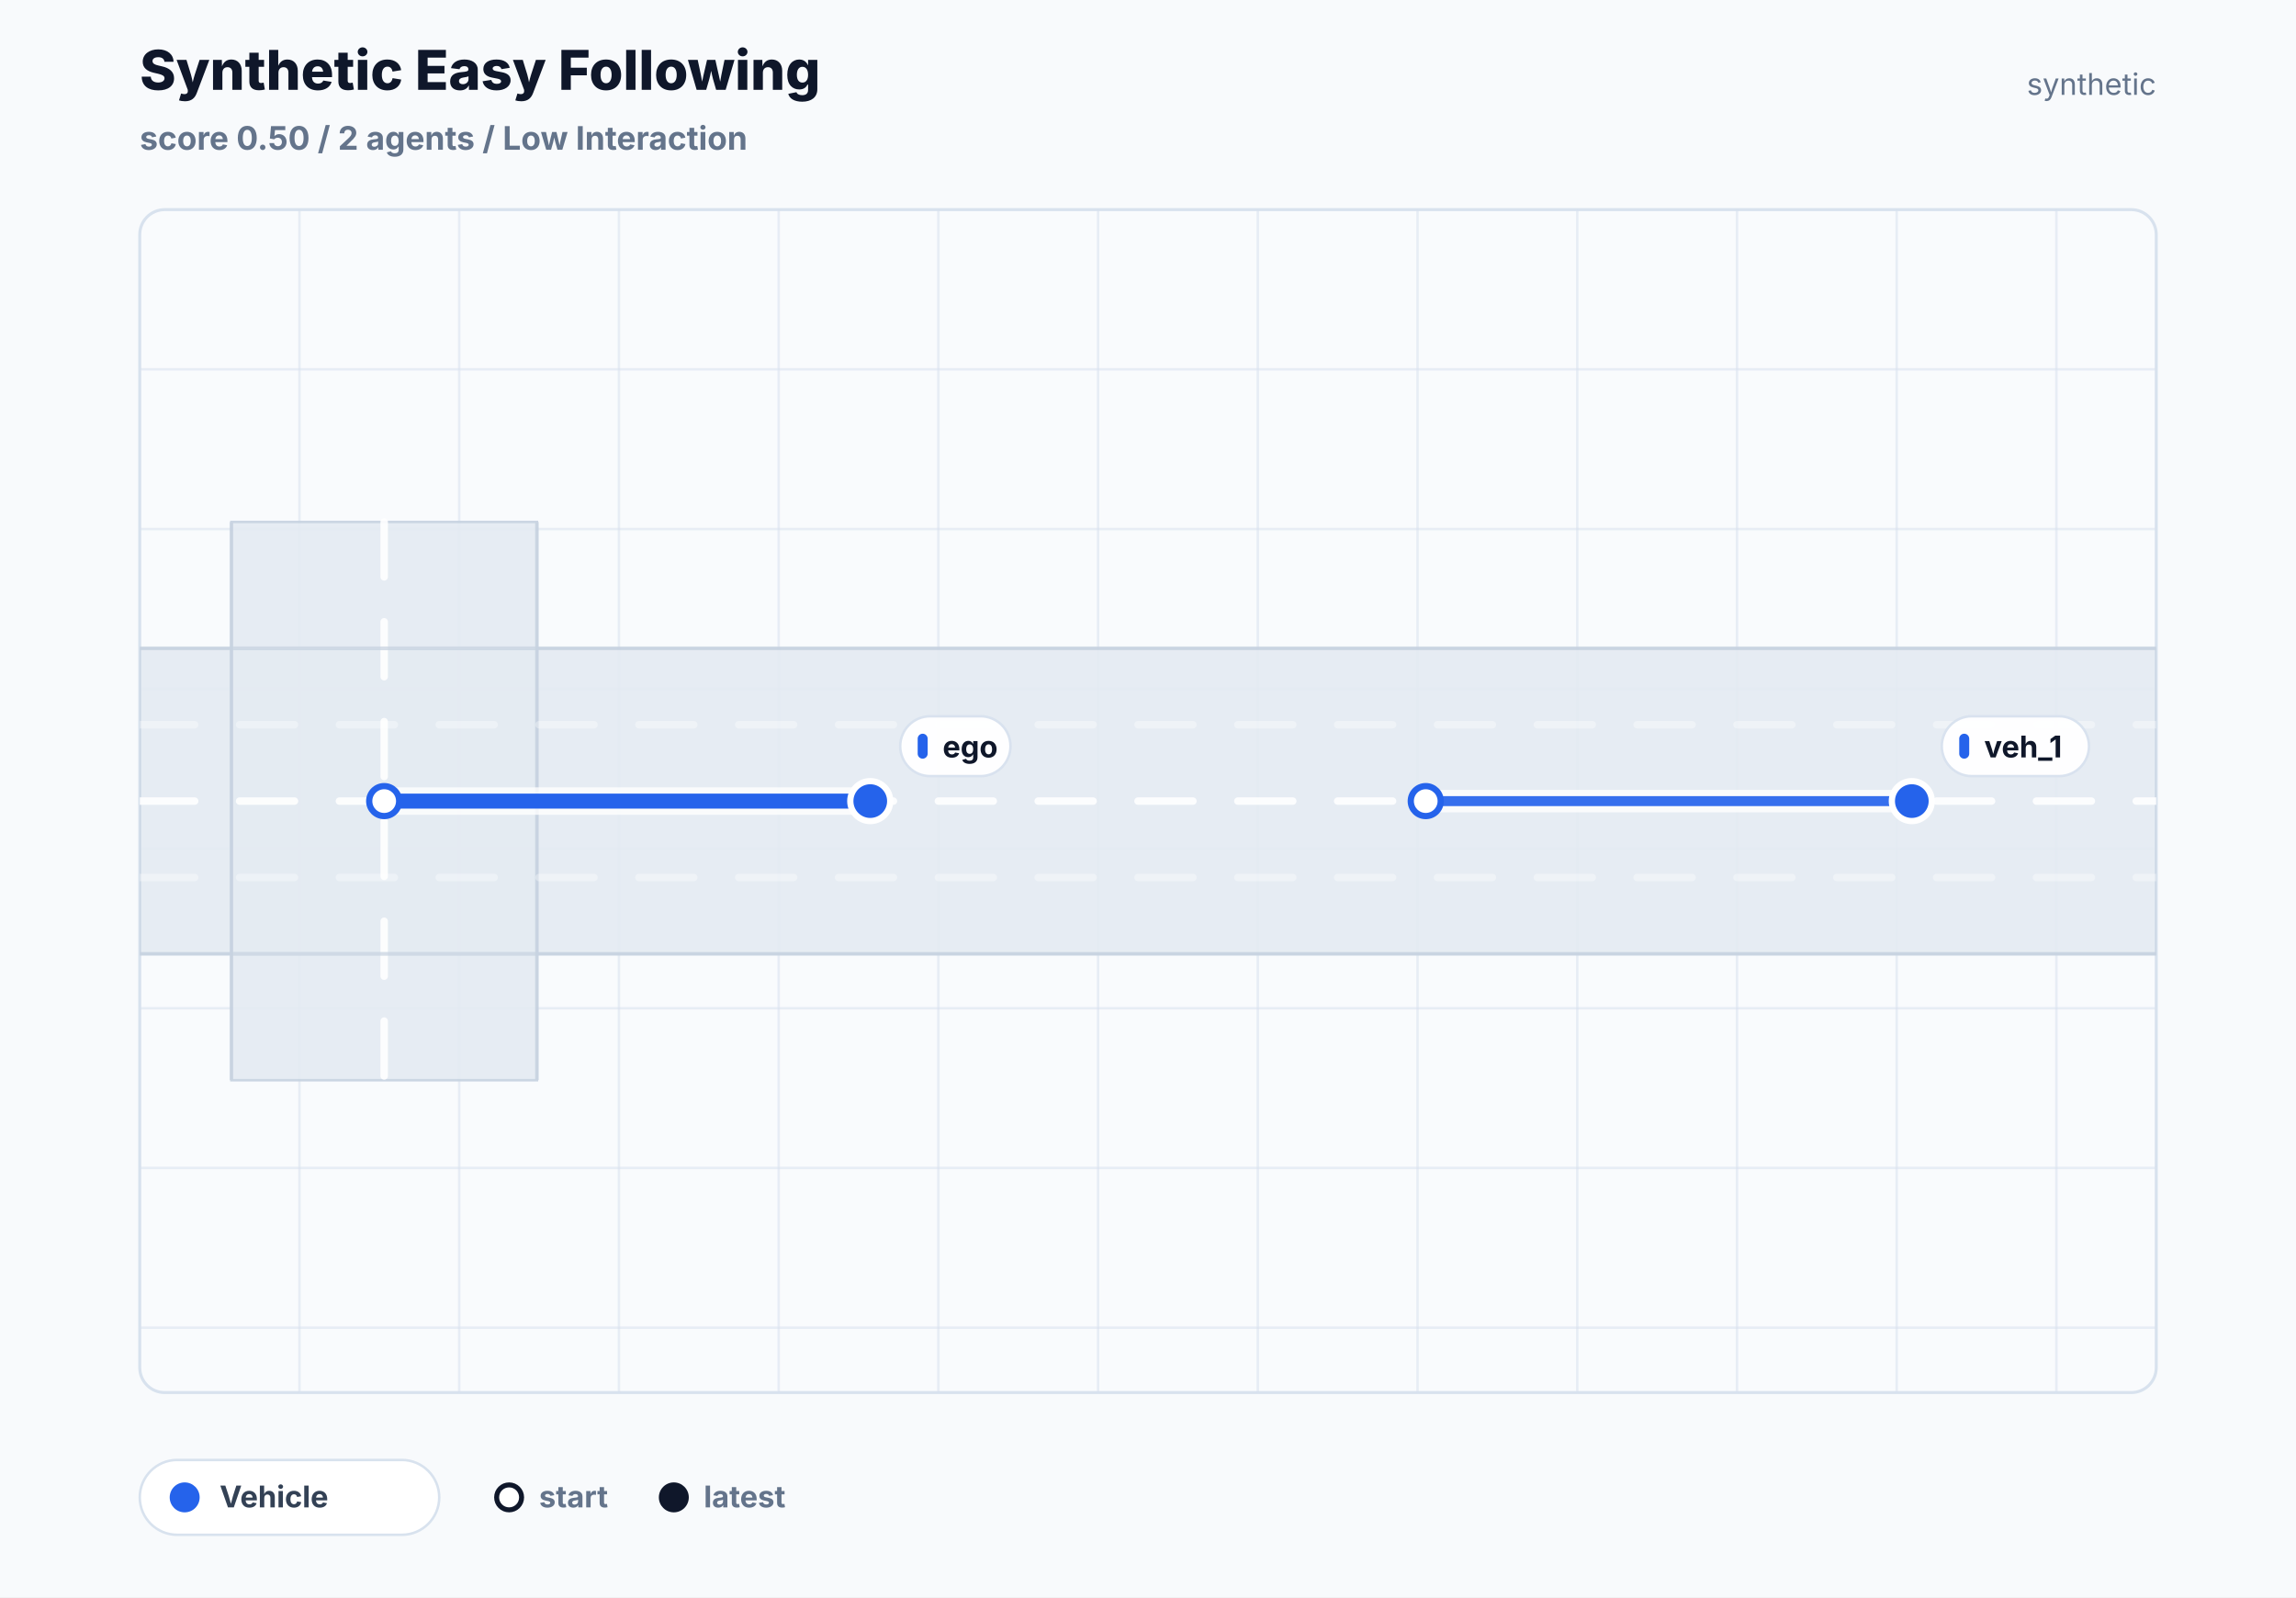
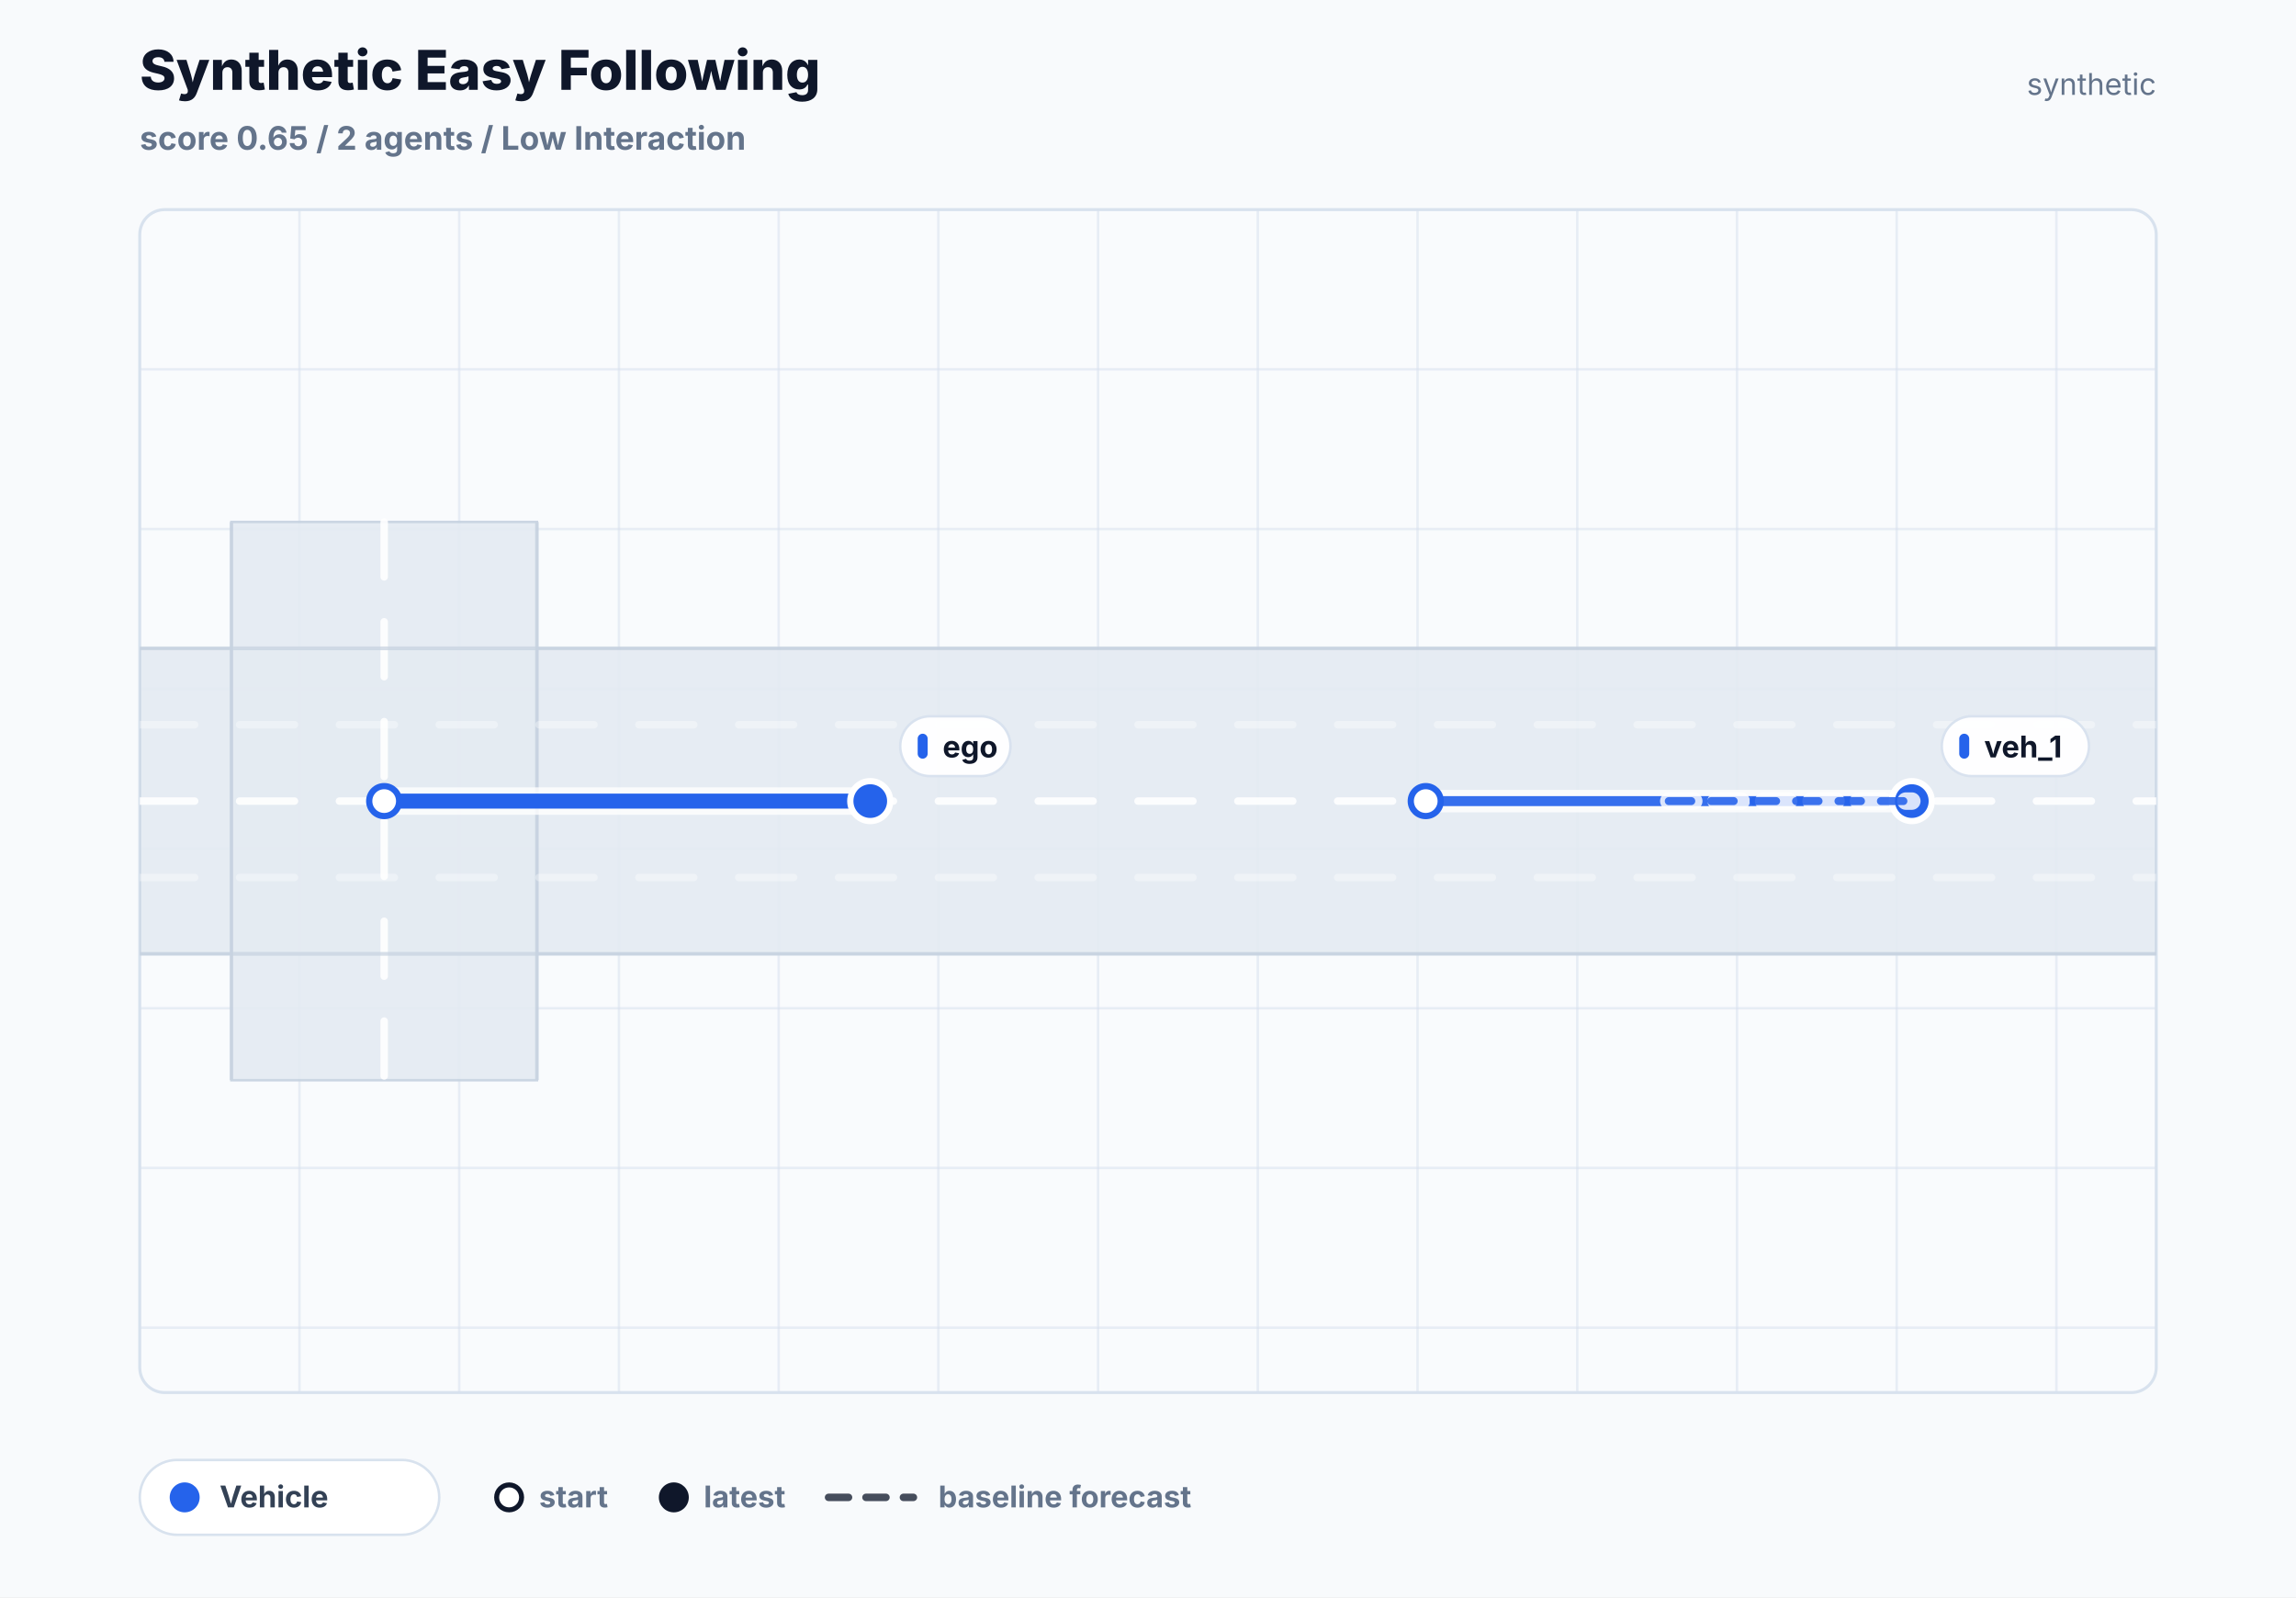
<svg xmlns="http://www.w3.org/2000/svg" width="920" height="640" viewBox="0 0 920 640" role="img">
  <defs>
    <clipPath id="scenario-plot-clip">
      <rect x="56" y="84" width="808" height="474" rx="10" />
    </clipPath>
  </defs>
  <rect x="0" y="0" width="920" height="640" fill="#f8fafc" />
  <text x="56" y="36" fill="#0f172a" font-size="22" font-family="Inter, Arial, sans-serif" font-weight="800">Synthetic Easy Following</text>
-   <text x="56" y="60" fill="#64748b" font-size="13" font-family="Inter, Arial, sans-serif" font-weight="650">score 0.50 / 2 agents / Low Interaction</text>
+   <text x="56" y="60" fill="#64748b" font-size="13" font-family="Inter, Arial, sans-serif" font-weight="650">score 0.65 / 2 agents / Low Interaction</text>
  <text x="864" y="38" fill="#64748b" font-size="12" font-family="Inter, Arial, sans-serif" text-anchor="end">synthetic</text>
  <rect x="56" y="84" width="808" height="474" rx="10" fill="#f9fbfd" stroke="#d8e2ee" stroke-width="1.2" />
  <g clip-path="url(#scenario-plot-clip)">
    <line x1="120" y1="84" x2="120" y2="558" stroke="#d7e1ee" stroke-width="1" opacity="0.52" />
    <line x1="184" y1="84" x2="184" y2="558" stroke="#d7e1ee" stroke-width="1" opacity="0.52" />
    <line x1="248" y1="84" x2="248" y2="558" stroke="#d7e1ee" stroke-width="1" opacity="0.52" />
    <line x1="312" y1="84" x2="312" y2="558" stroke="#d7e1ee" stroke-width="1" opacity="0.52" />
    <line x1="376" y1="84" x2="376" y2="558" stroke="#d7e1ee" stroke-width="1" opacity="0.52" />
    <line x1="440" y1="84" x2="440" y2="558" stroke="#d7e1ee" stroke-width="1" opacity="0.52" />
    <line x1="504" y1="84" x2="504" y2="558" stroke="#d7e1ee" stroke-width="1" opacity="0.52" />
    <line x1="568" y1="84" x2="568" y2="558" stroke="#d7e1ee" stroke-width="1" opacity="0.52" />
    <line x1="632" y1="84" x2="632" y2="558" stroke="#d7e1ee" stroke-width="1" opacity="0.52" />
    <line x1="696" y1="84" x2="696" y2="558" stroke="#d7e1ee" stroke-width="1" opacity="0.52" />
    <line x1="760" y1="84" x2="760" y2="558" stroke="#d7e1ee" stroke-width="1" opacity="0.52" />
    <line x1="824" y1="84" x2="824" y2="558" stroke="#d7e1ee" stroke-width="1" opacity="0.52" />
    <line x1="56" y1="148" x2="864" y2="148" stroke="#d7e1ee" stroke-width="1" opacity="0.52" />
    <line x1="56" y1="212" x2="864" y2="212" stroke="#d7e1ee" stroke-width="1" opacity="0.52" />
    <line x1="56" y1="276" x2="864" y2="276" stroke="#d7e1ee" stroke-width="1" opacity="0.52" />
    <line x1="56" y1="340" x2="864" y2="340" stroke="#d7e1ee" stroke-width="1" opacity="0.52" />
    <line x1="56" y1="404" x2="864" y2="404" stroke="#d7e1ee" stroke-width="1" opacity="0.52" />
    <line x1="56" y1="468" x2="864" y2="468" stroke="#d7e1ee" stroke-width="1" opacity="0.52" />
    <line x1="56" y1="532" x2="864" y2="532" stroke="#d7e1ee" stroke-width="1" opacity="0.52" />
    <rect x="56.00" y="259.79" width="808.00" height="122.42" fill="#e4eaf2" stroke="#c7d3e1" stroke-width="1" opacity="0.92" />
    <rect x="92.73" y="209.15" width="122.42" height="223.70" fill="#e4eaf2" stroke="#c7d3e1" stroke-width="1" opacity="0.92" />
    <line x1="56.00" y1="321.00" x2="864.00" y2="321.00" stroke="#ffffff" stroke-width="3" stroke-linecap="round" stroke-dasharray="22 18" opacity="0.88" />
    <line x1="153.94" y1="209.15" x2="153.94" y2="432.85" stroke="#ffffff" stroke-width="3" stroke-linecap="round" stroke-dasharray="22 18" opacity="0.88" />
    <line x1="56.00" y1="259.79" x2="864.00" y2="259.79" stroke="#c7d3e1" stroke-width="1.5" opacity="0.72" />
    <line x1="56.00" y1="382.21" x2="864.00" y2="382.21" stroke="#c7d3e1" stroke-width="1.5" opacity="0.72" />
    <line x1="92.73" y1="209.15" x2="92.73" y2="432.85" stroke="#c7d3e1" stroke-width="1.5" opacity="0.72" />
    <line x1="215.15" y1="209.15" x2="215.15" y2="432.85" stroke="#c7d3e1" stroke-width="1.5" opacity="0.72" />
    <line x1="56.00" y1="290.39" x2="864.00" y2="290.39" stroke="#ffffff" stroke-width="3" stroke-linecap="round" stroke-dasharray="22 18" opacity="0.35" />
    <line x1="56.00" y1="351.61" x2="864.00" y2="351.61" stroke="#ffffff" stroke-width="3" stroke-linecap="round" stroke-dasharray="22 18" opacity="0.35" />
    <g class="track track-vehicle">
      <polyline points="153.94,321.00 251.32,321.00 348.71,321.00" fill="none" stroke="#ffffff" stroke-width="11" stroke-linecap="round" stroke-linejoin="round" opacity="0.78" />
      <polyline points="153.94,321.00 251.32,321.00 348.71,321.00" fill="none" stroke="#2563eb" stroke-width="6" stroke-linecap="round" stroke-linejoin="round" opacity="1.0" />
      <circle cx="153.94" cy="321.00" r="6" fill="#ffffff" stroke="#2563eb" stroke-width="2.5" />
      <circle cx="348.71" cy="321.00" r="8" fill="#2563eb" stroke="#ffffff" stroke-width="2.5" />
      <rect x="360.71" y="287.00" width="44.20" height="24.00" rx="12" fill="#ffffff" stroke="#d8e2ee" opacity="0.96" />
      <rect x="367.71" y="294.00" width="4" height="10" rx="2" fill="#2563eb" />
      <text x="377.71" y="303.50" fill="#0f172a" font-size="12" font-family="Inter, Arial, sans-serif" font-weight="750">ego</text>
    </g>
    <g class="track track-vehicle">
      <polyline points="571.29,321.00 668.68,321.00 766.06,321.00" fill="none" stroke="#ffffff" stroke-width="9" stroke-linecap="round" stroke-linejoin="round" opacity="0.78" />
      <polyline points="571.29,321.00 668.68,321.00 766.06,321.00" fill="none" stroke="#2563eb" stroke-width="4" stroke-linecap="round" stroke-linejoin="round" opacity="0.92" />
      <circle cx="571.29" cy="321.00" r="6" fill="#ffffff" stroke="#2563eb" stroke-width="2.5" />
      <circle cx="766.06" cy="321.00" r="8" fill="#2563eb" stroke="#ffffff" stroke-width="2.5" />
      <rect x="778.06" y="287.00" width="59.00" height="24.00" rx="12" fill="#ffffff" stroke="#d8e2ee" opacity="0.96" />
      <rect x="785.06" y="294.00" width="4" height="10" rx="2" fill="#2563eb" />
      <text x="795.06" y="303.50" fill="#0f172a" font-size="12" font-family="Inter, Arial, sans-serif" font-weight="750">veh_1</text>
    </g>
+     <g class="baseline-prediction prediction-vehicle">
+       <polyline points="668.68,321.00 766.06,321.00" fill="none" stroke="#ffffff" stroke-width="7" stroke-linecap="round" stroke-linejoin="round" stroke-dasharray="10 9" opacity="0.82" />
+       <polyline points="668.68,321.00 766.06,321.00" fill="none" stroke="#2563eb" stroke-width="3.2" stroke-linecap="round" stroke-linejoin="round" stroke-dasharray="9 8" opacity="0.88" />
+     </g>
  </g>
  <rect x="56" y="585" width="120" height="30" rx="15" fill="#ffffff" stroke="#d8e2ee" />
  <circle cx="74" cy="600" r="6" fill="#2563eb" />
  <text x="88" y="604" fill="#334155" font-size="12" font-family="Inter, Arial, sans-serif" font-weight="700">Vehicle</text>
  <circle cx="204" cy="600" r="5" fill="#ffffff" stroke="#0f172a" stroke-width="2" />
  <circle cx="270" cy="600" r="6" fill="#0f172a" />
  <text x="216" y="604" fill="#64748b" font-size="12" font-family="Inter, Arial, sans-serif" font-weight="700">start</text>
  <text x="282" y="604" fill="#64748b" font-size="12" font-family="Inter, Arial, sans-serif" font-weight="700">latest</text>
+   <line x1="332" y1="600" x2="366" y2="600" stroke="#0f172a" stroke-width="3" stroke-linecap="round" stroke-dasharray="8 7" opacity="0.76" />
+   <text x="376" y="604" fill="#64748b" font-size="12" font-family="Inter, Arial, sans-serif" font-weight="700">baseline forecast</text>
</svg>
